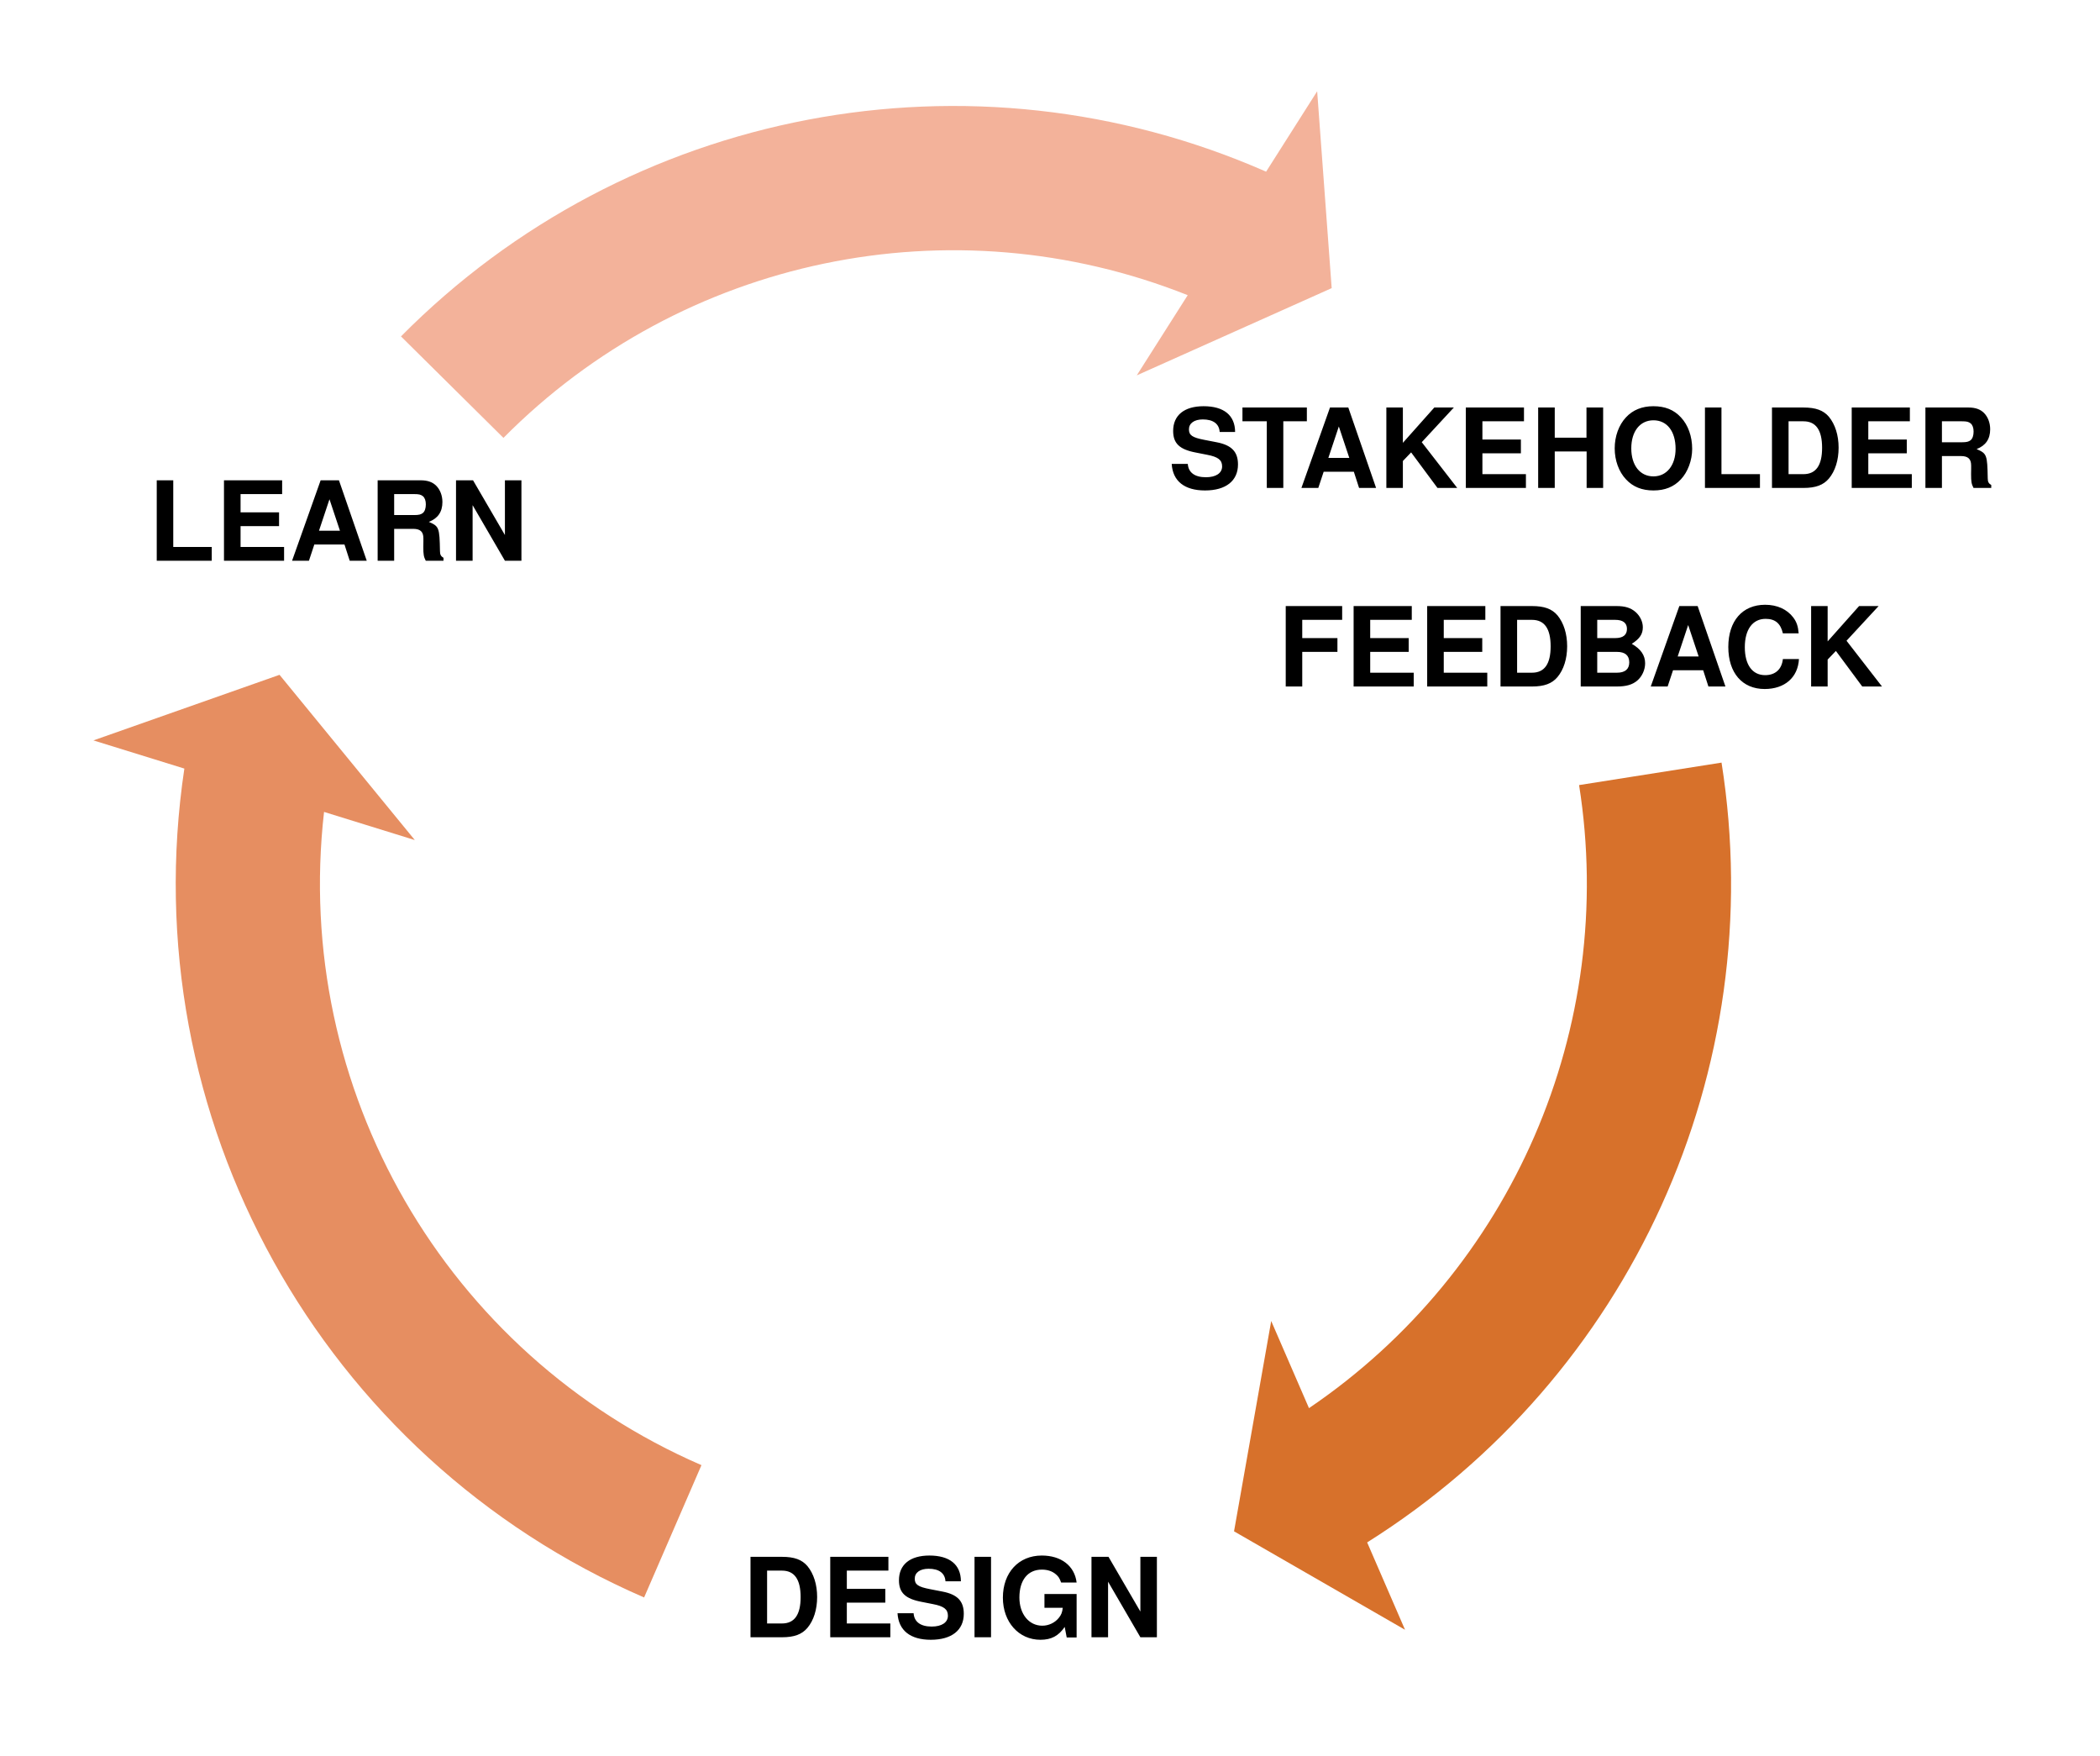
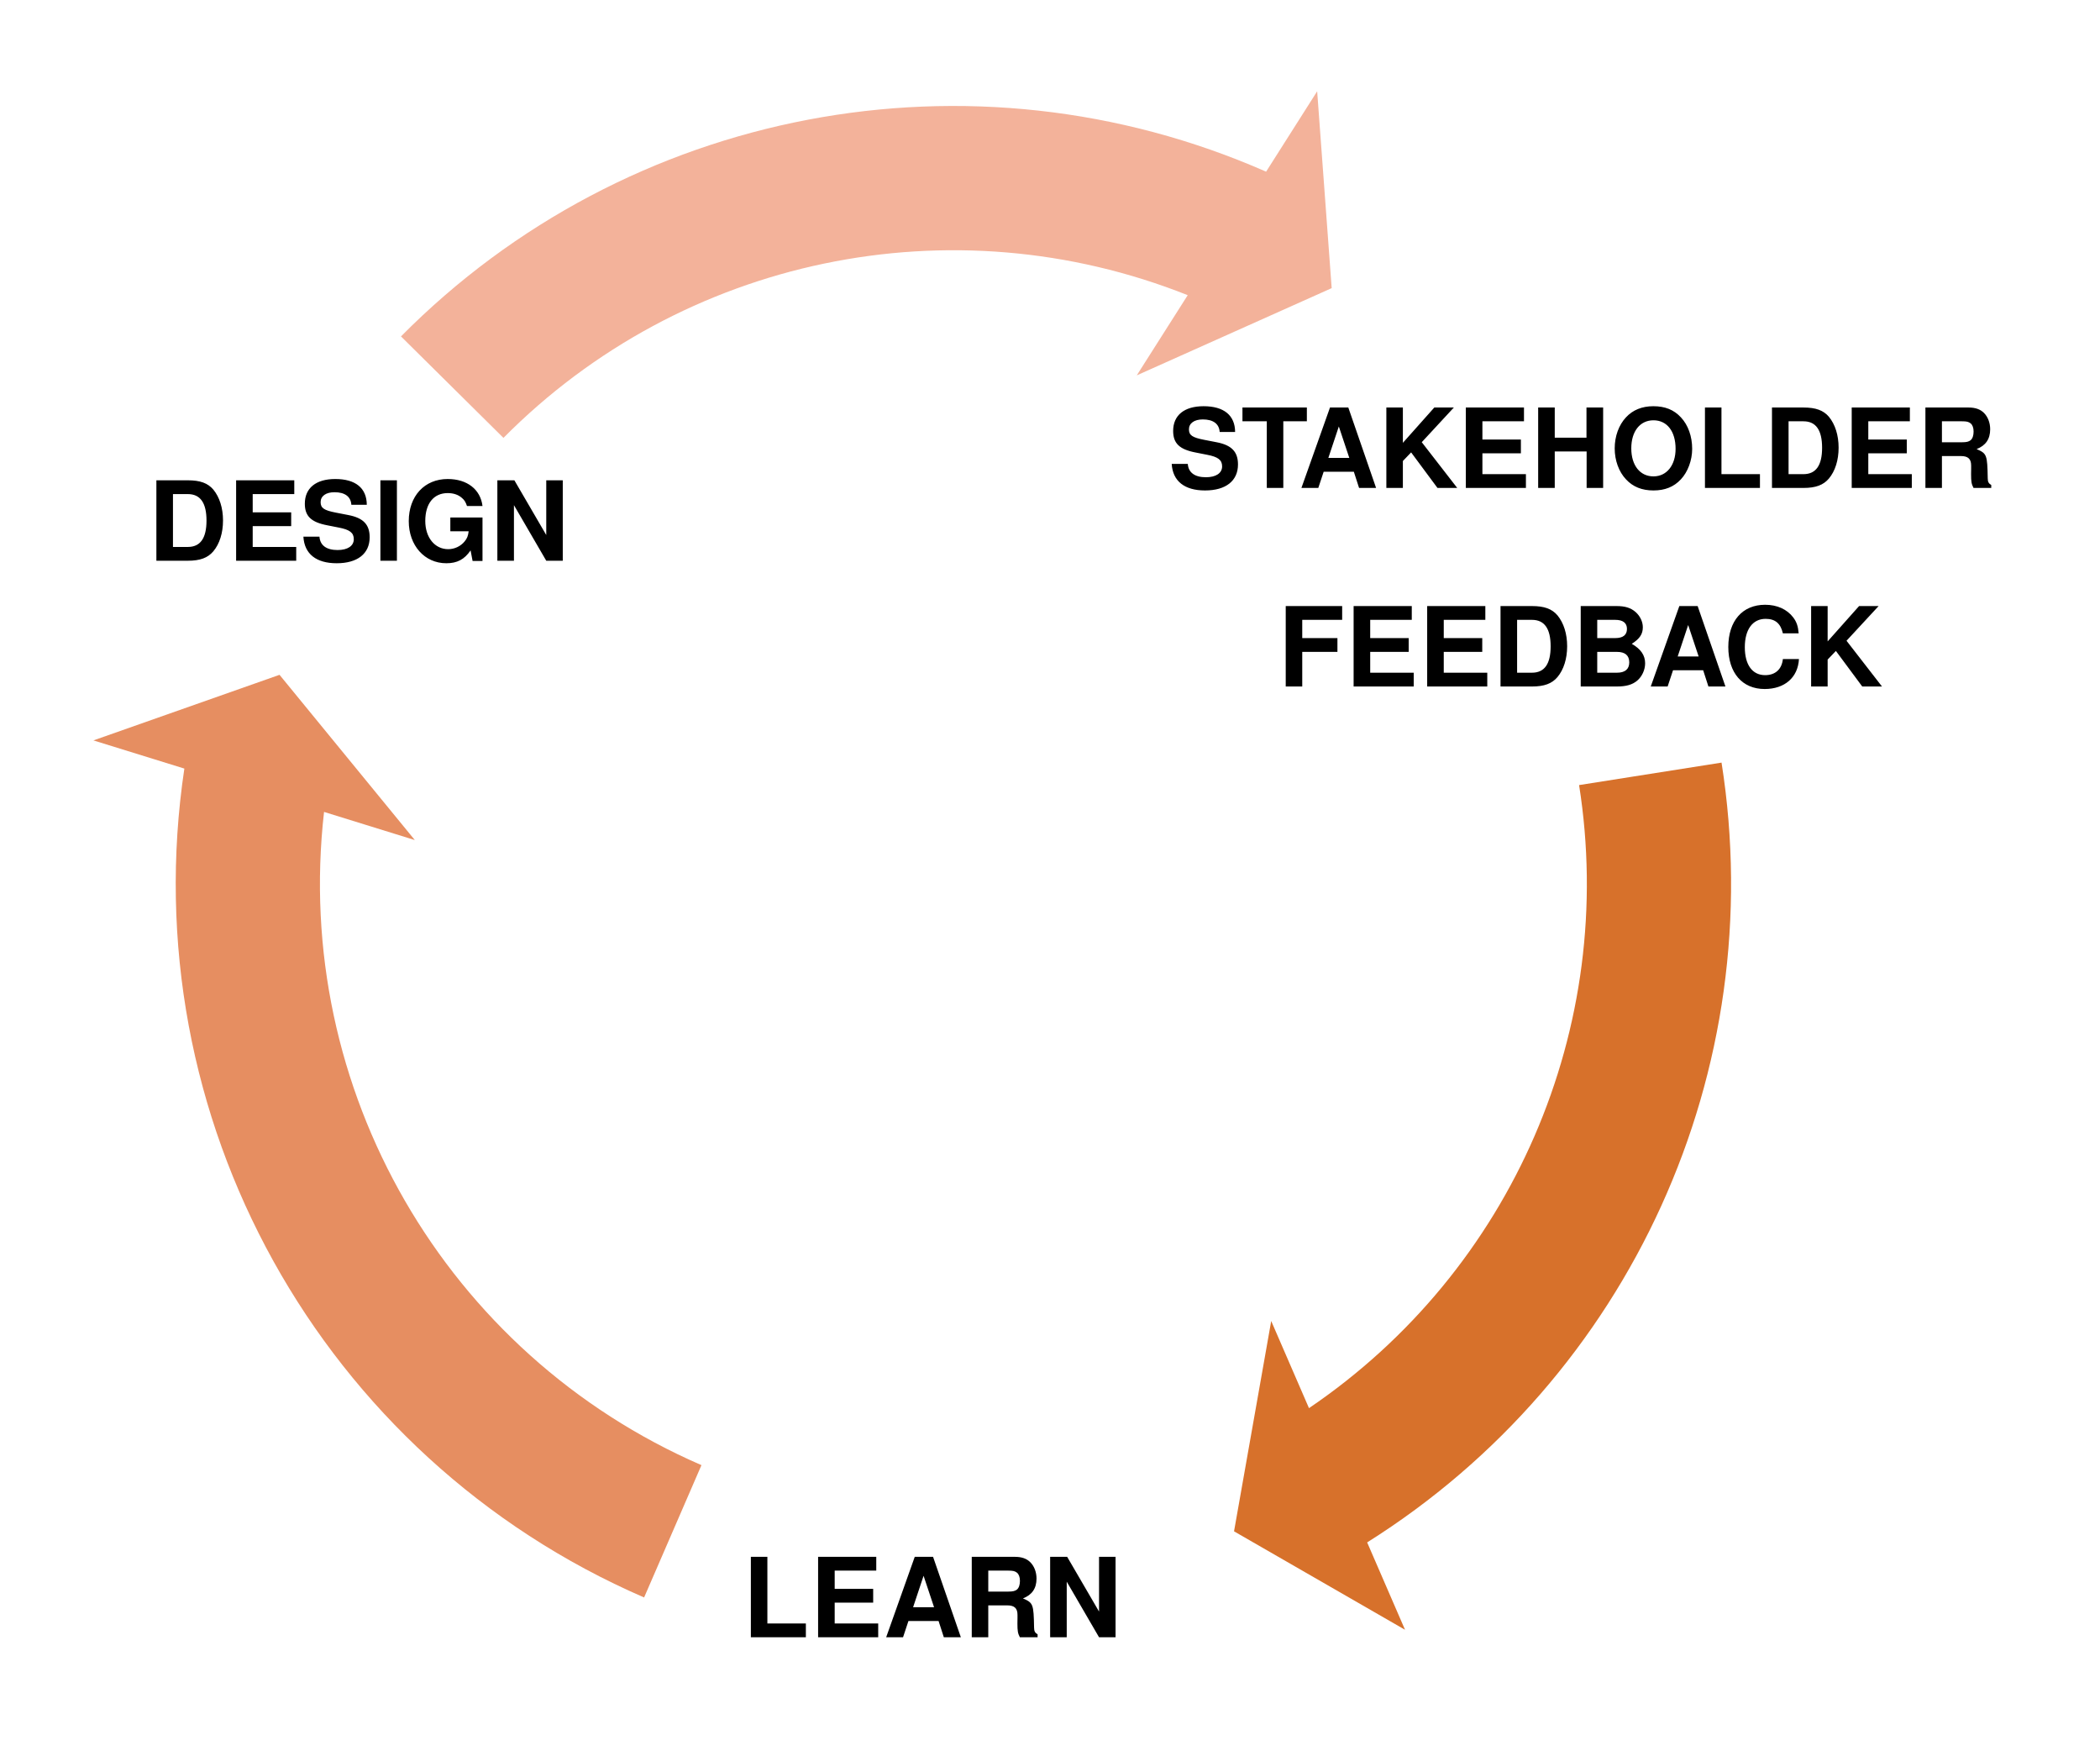
<svg xmlns="http://www.w3.org/2000/svg" viewBox="259 59 457 382">
  <text data-name="feedback" font-family="Helvetica" font-size="24" font-weight="600" x="42.9" y="86.48" transform="translate(494.12 121.88)">
    <tspan x="19.1" y="43.28">STAKEHOLDER</tspan>
    <tspan x="42.9" y="86.48">FEEDBACK</tspan>
  </text>
  <path fill="#D7712B" d="M633.64 224.92a169.21 169.21 0 0 1-77.12 169.66l8.24 19.01-37.21-21.42 8.09-45.76 8.22 18.96a137.81 137.81 0 0 0 58.78-135.56z" />
-   <text data-name="design" font-family="Helvetica" font-size="24" font-weight="600" x="13.71" y="76.58" transform="translate(406.77 338.64)">
-     <tspan x="13.71" y="76.58">DESIGN</tspan>
+   <text data-name="learn" font-family="Helvetica" font-size="24" font-weight="600" x="13.71" y="76.58" transform="translate(406.77 338.64)">
+     <tspan x="13.71" y="76.58">LEARN</tspan>
  </text>
  <path fill="#E68E61" d="M399.17 406.56a169.23 169.23 0 0 1-100.05-180.34l-19.79-6.13 40.5-14.27 29.44 35.95-19.75-6.12a137.85 137.85 0 0 0 82.13 142.12z" />
-   <text data-name="learn" font-family="Helvetica" font-size="24" font-weight="600" x="40.49" y="37.2" transform="translate(250.7 143.8)">
-     <tspan x="40.49" y="37.2">LEARN</tspan>
+   <text data-name="design" font-family="Helvetica" font-size="24" font-weight="600" x="40.49" y="37.2" transform="translate(250.7 143.8)">
+     <tspan x="40.49" y="37.2">DESIGN</tspan>
  </text>
  <path fill="#F3B29A" d="M346.26 132.19a169.21 169.21 0 0 1 188.27-35.84l11.11-17.49 3.16 42.83-42.42 18.98 11.09-17.45h-.01a137.85 137.85 0 0 0-148.9 31.05z" />
</svg>
